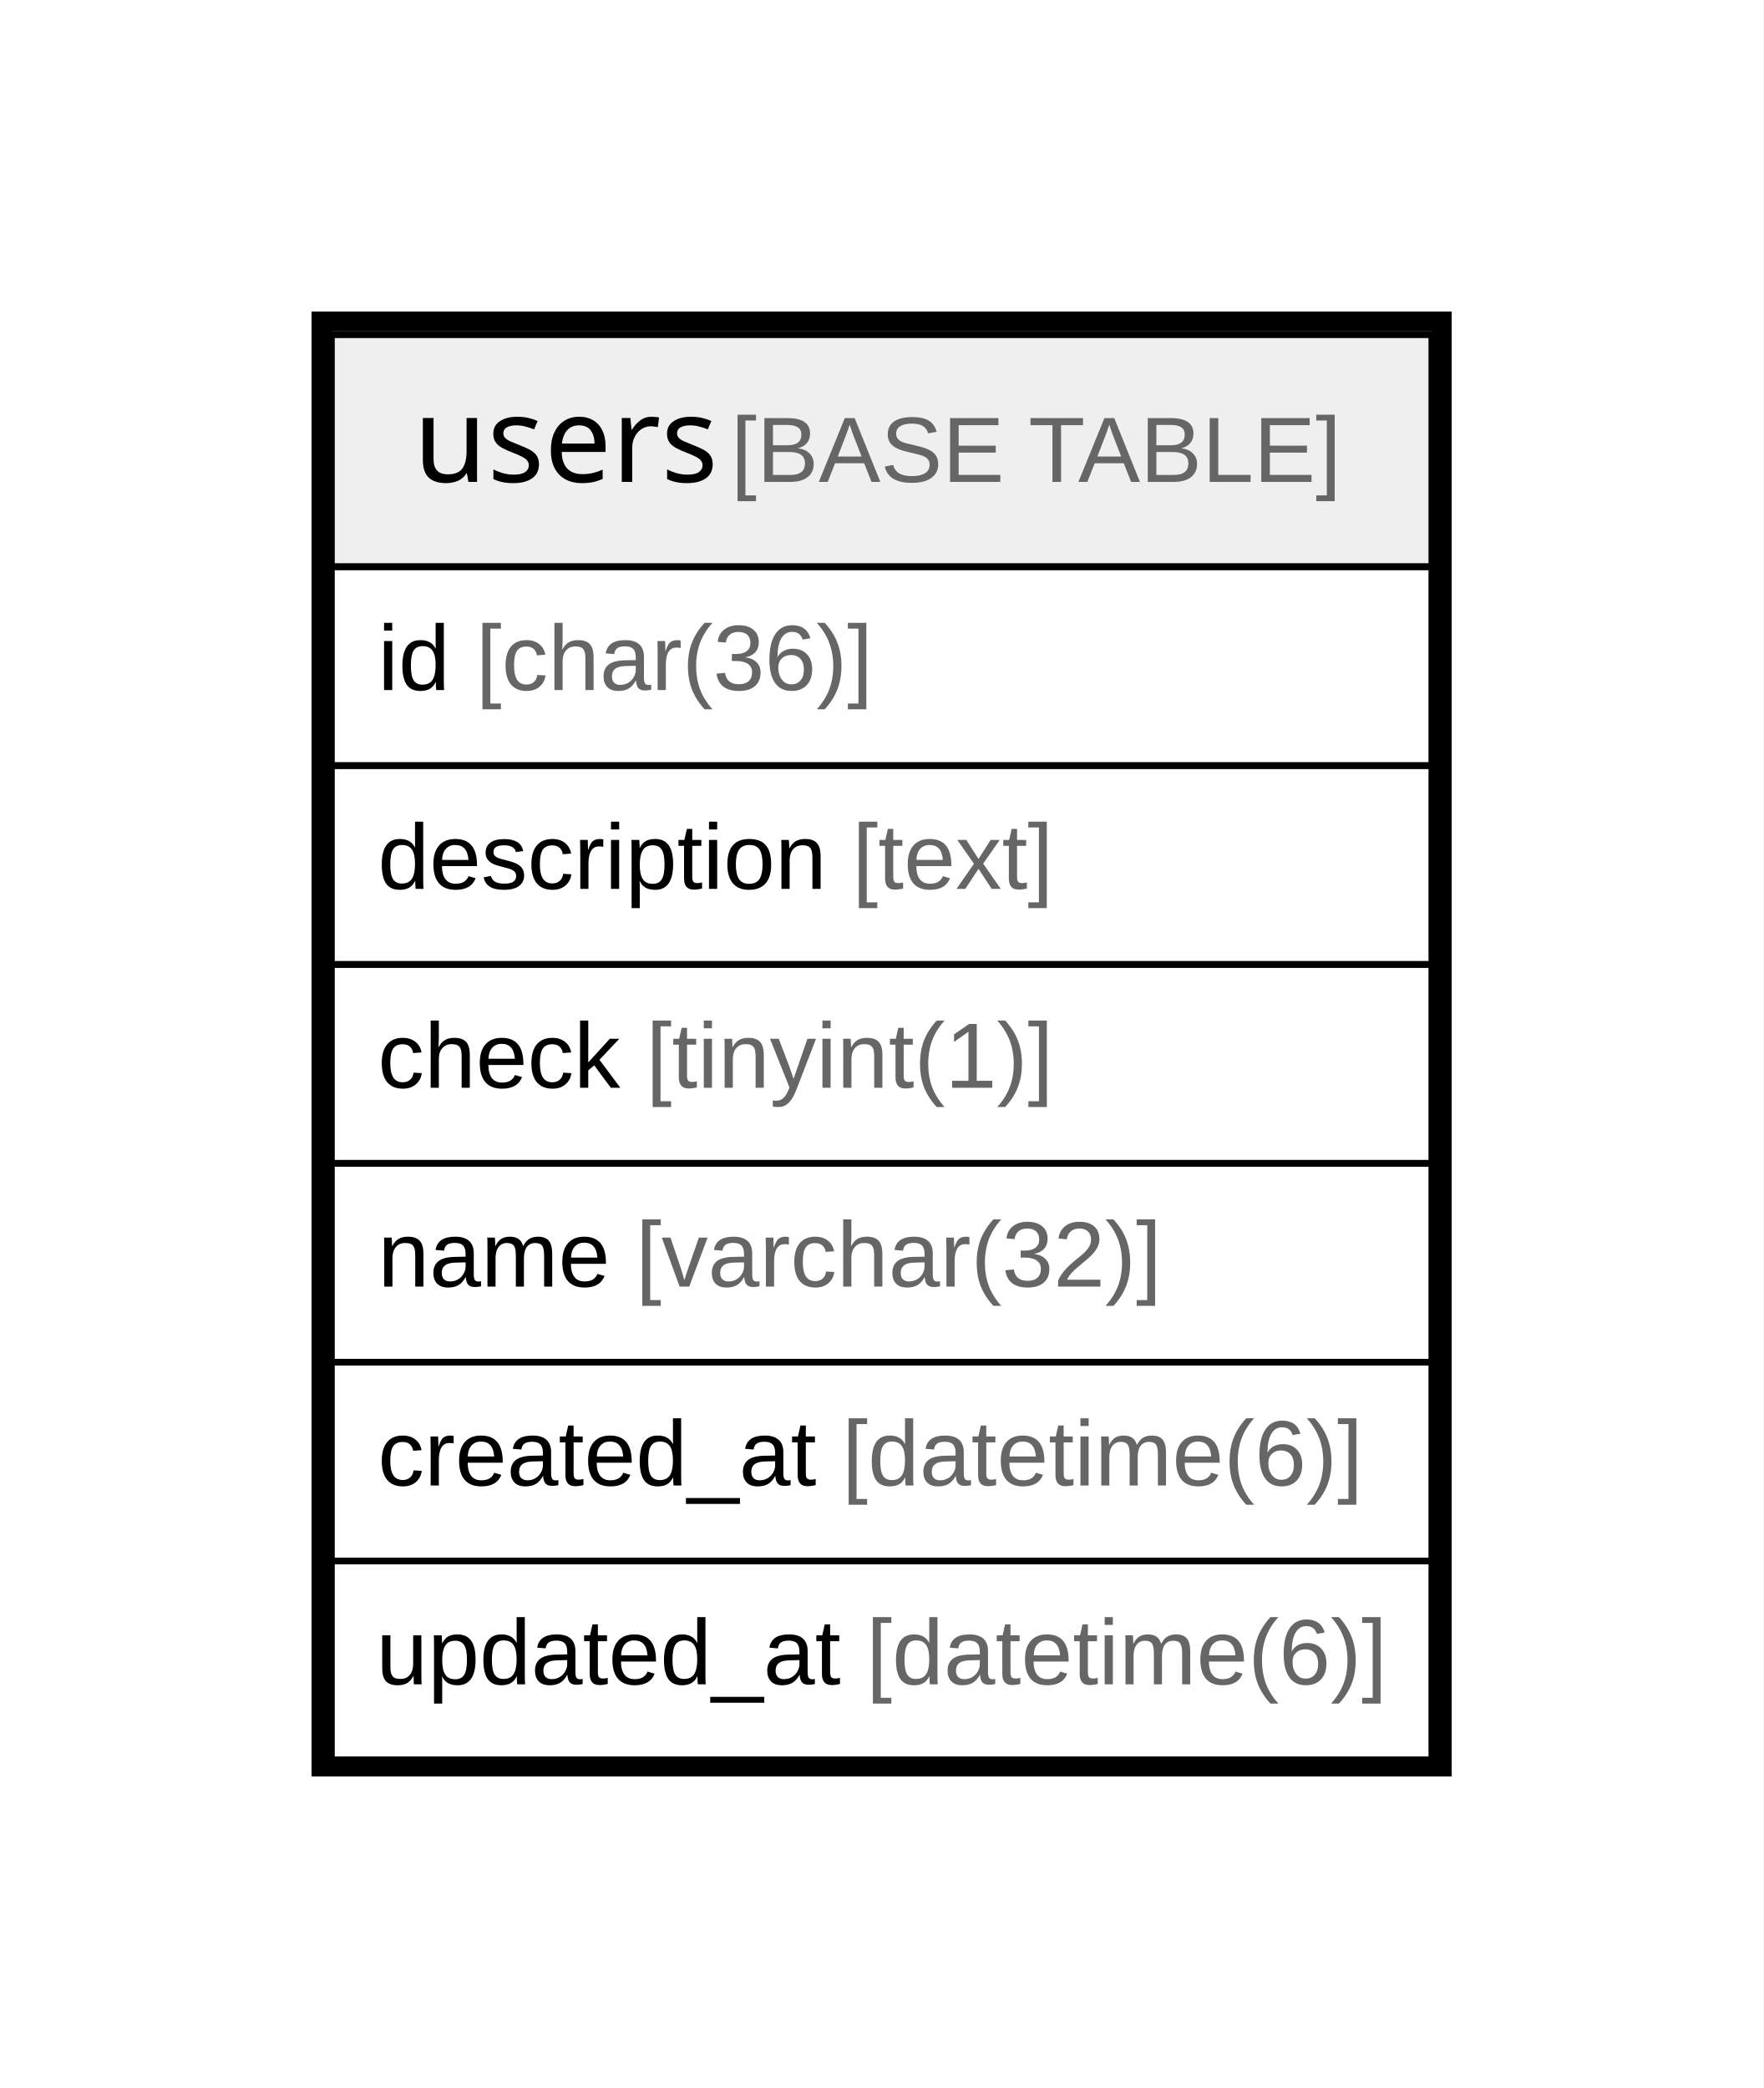
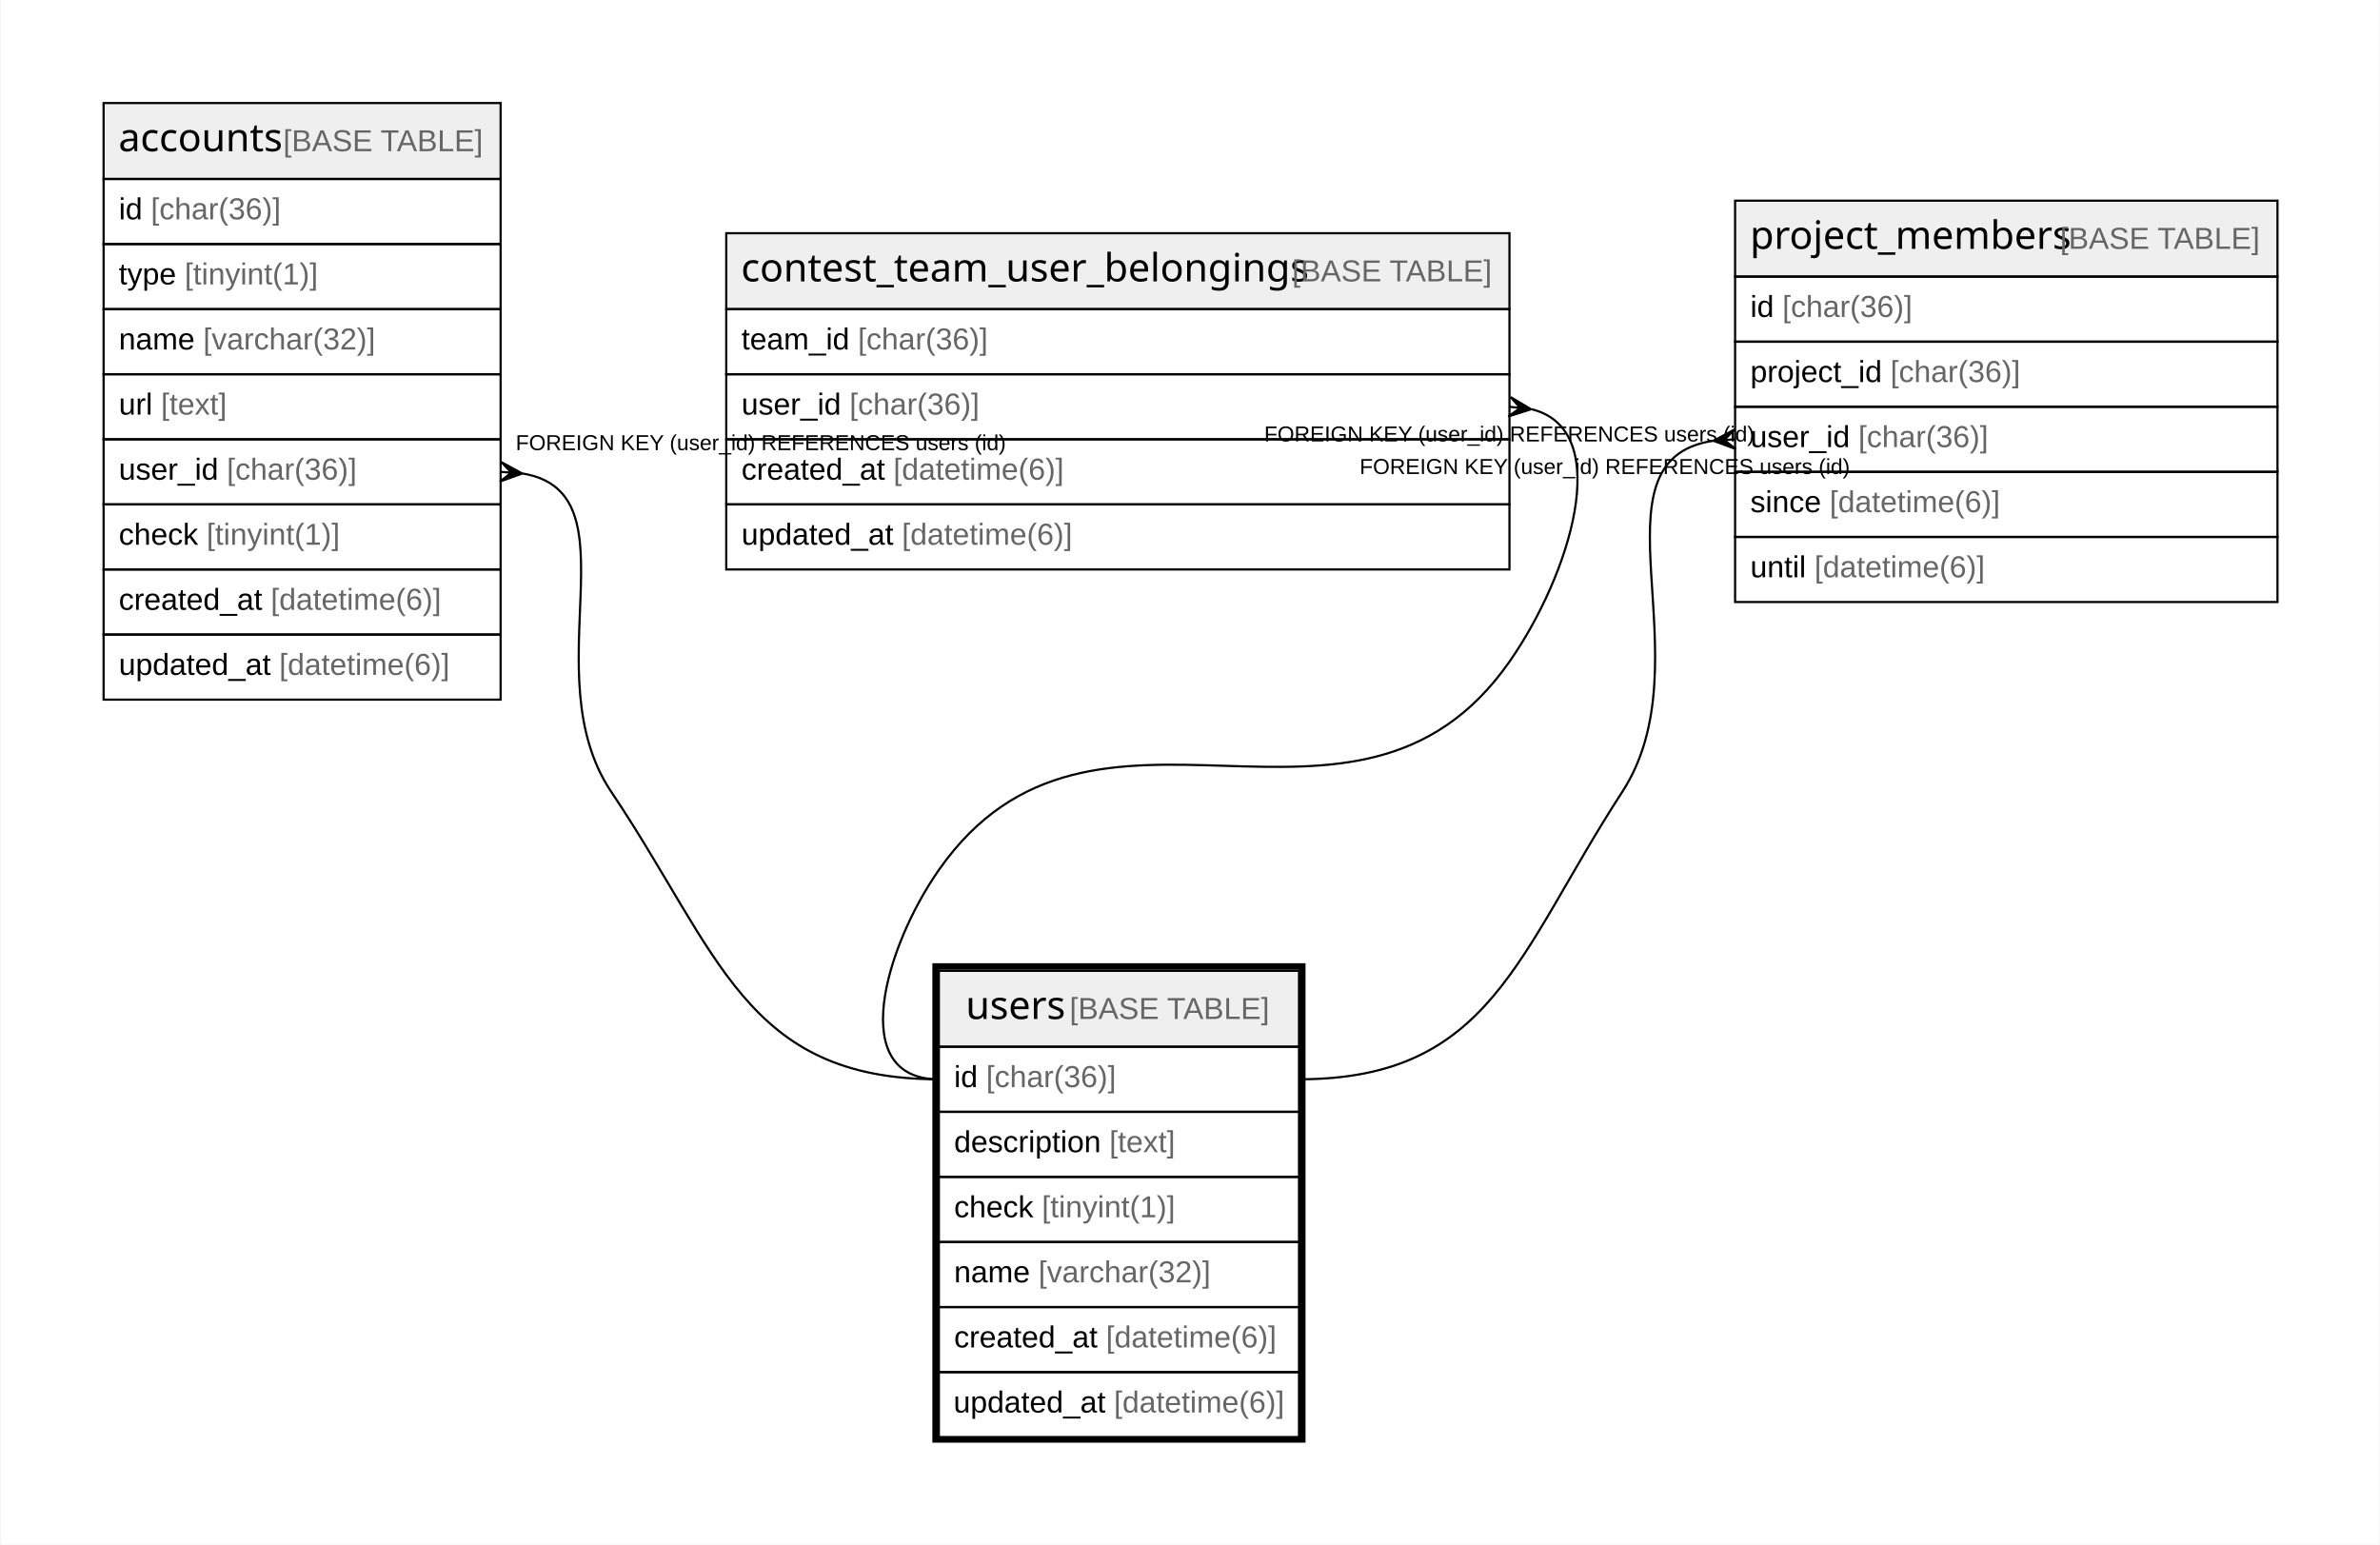
- <svg xmlns="http://www.w3.org/2000/svg" width="266pt" height="315pt" viewBox="0.00 0.00 266.00 315.00">
-   <g id="graph0" class="graph" transform="scale(1 1) rotate(0) translate(4 311)">
-     <polygon fill="#ffffff" stroke="transparent" points="-4,4 -4,-311 262,-311 262,4 -4,4" />
+ <svg xmlns="http://www.w3.org/2000/svg" width="1097pt" height="712pt" viewBox="0.00 0.00 1096.50 712.00">
+   <g id="graph0" class="graph" transform="scale(1 1) rotate(0) translate(4 708)">
+     <polygon fill="#ffffff" stroke="transparent" points="-4,4 -4,-708 1092.5,-708 1092.5,4 -4,4" />
    <g id="node1" class="node">
-       <polygon fill="#efefef" stroke="transparent" points="46,-225.5 46,-260.5 212,-260.5 212,-225.5 46,-225.5" />
-       <polygon fill="none" stroke="#000000" points="46,-225.5 46,-260.5 212,-260.5 212,-225.5 46,-225.5" />
-       <text text-anchor="start" x="58.371" y="-238.3" font-family="Arial Bold" font-size="18.00" fill="#000000">users</text>
-       <text text-anchor="start" x="102.375" y="-238.3" font-family="Arial" font-size="14.00" fill="#000000"> </text>
-       <text text-anchor="start" x="106.266" y="-238.3" font-family="Arial" font-size="14.00" fill="#666666">[BASE TABLE]</text>
-       <polygon fill="none" stroke="#000000" points="46,-195.5 46,-225.5 212,-225.5 212,-195.5 46,-195.5" />
-       <text text-anchor="start" x="53" y="-206.9" font-family="Arial" font-size="14.00" fill="#000000">id </text>
-       <text text-anchor="start" x="67.78" y="-206.9" font-family="Arial" font-size="14.00" fill="#666666">[char(36)]</text>
-       <polygon fill="none" stroke="#000000" points="46,-165.5 46,-195.5 212,-195.5 212,-165.5 46,-165.5" />
-       <text text-anchor="start" x="53" y="-176.9" font-family="Arial" font-size="14.00" fill="#000000">description </text>
-       <text text-anchor="start" x="124.568" y="-176.9" font-family="Arial" font-size="14.00" fill="#666666">[text]</text>
-       <polygon fill="none" stroke="#000000" points="46,-135.5 46,-165.5 212,-165.5 212,-135.5 46,-135.5" />
-       <text text-anchor="start" x="53" y="-146.9" font-family="Arial" font-size="14.00" fill="#000000">check </text>
-       <text text-anchor="start" x="93.456" y="-146.9" font-family="Arial" font-size="14.00" fill="#666666">[tinyint(1)]</text>
-       <polygon fill="none" stroke="#000000" points="46,-105.5 46,-135.5 212,-135.5 212,-105.5 46,-105.5" />
-       <text text-anchor="start" x="53" y="-116.9" font-family="Arial" font-size="14.00" fill="#000000">name </text>
-       <text text-anchor="start" x="91.899" y="-116.9" font-family="Arial" font-size="14.00" fill="#666666">[varchar(32)]</text>
-       <polygon fill="none" stroke="#000000" points="46,-75.5 46,-105.5 212,-105.5 212,-75.5 46,-75.5" />
-       <text text-anchor="start" x="53" y="-86.9" font-family="Arial" font-size="14.00" fill="#000000">created_at </text>
-       <text text-anchor="start" x="123.028" y="-86.9" font-family="Arial" font-size="14.00" fill="#666666">[datetime(6)]</text>
-       <polygon fill="none" stroke="#000000" points="46,-45.5 46,-75.5 212,-75.5 212,-45.5 46,-45.5" />
-       <text text-anchor="start" x="52.752" y="-56.9" font-family="Arial" font-size="14.00" fill="#000000">updated_at </text>
-       <text text-anchor="start" x="126.684" y="-56.9" font-family="Arial" font-size="14.00" fill="#666666">[datetime(6)]</text>
-       <polygon fill="none" stroke="#000000" stroke-width="3" points="44.5,-44.5 44.5,-262.5 213.5,-262.5 213.5,-44.5 44.5,-44.5" />
+       <polygon fill="#efefef" stroke="transparent" points="428.5,-225.5 428.5,-260.5 594.5,-260.5 594.5,-225.5 428.5,-225.5" />
+       <polygon fill="none" stroke="#000000" points="428.5,-225.5 428.5,-260.5 594.5,-260.5 594.5,-225.5 428.5,-225.5" />
+       <text text-anchor="start" x="440.871" y="-238.3" font-family="Arial Bold" font-size="18.00" fill="#000000">users</text>
+       <text text-anchor="start" x="484.875" y="-238.3" font-family="Arial" font-size="14.00" fill="#000000"> </text>
+       <text text-anchor="start" x="488.766" y="-238.3" font-family="Arial" font-size="14.00" fill="#666666">[BASE TABLE]</text>
+       <polygon fill="none" stroke="#000000" points="428.5,-195.5 428.5,-225.5 594.5,-225.5 594.5,-195.5 428.5,-195.5" />
+       <text text-anchor="start" x="435.5" y="-206.9" font-family="Arial" font-size="14.00" fill="#000000">id </text>
+       <text text-anchor="start" x="450.28" y="-206.9" font-family="Arial" font-size="14.00" fill="#666666">[char(36)]</text>
+       <polygon fill="none" stroke="#000000" points="428.5,-165.5 428.5,-195.5 594.5,-195.5 594.5,-165.5 428.5,-165.5" />
+       <text text-anchor="start" x="435.5" y="-176.9" font-family="Arial" font-size="14.00" fill="#000000">description </text>
+       <text text-anchor="start" x="507.068" y="-176.9" font-family="Arial" font-size="14.00" fill="#666666">[text]</text>
+       <polygon fill="none" stroke="#000000" points="428.5,-135.5 428.5,-165.5 594.5,-165.5 594.5,-135.5 428.5,-135.5" />
+       <text text-anchor="start" x="435.5" y="-146.9" font-family="Arial" font-size="14.00" fill="#000000">check </text>
+       <text text-anchor="start" x="475.956" y="-146.9" font-family="Arial" font-size="14.00" fill="#666666">[tinyint(1)]</text>
+       <polygon fill="none" stroke="#000000" points="428.5,-105.5 428.5,-135.5 594.5,-135.5 594.5,-105.5 428.5,-105.5" />
+       <text text-anchor="start" x="435.5" y="-116.9" font-family="Arial" font-size="14.00" fill="#000000">name </text>
+       <text text-anchor="start" x="474.399" y="-116.9" font-family="Arial" font-size="14.00" fill="#666666">[varchar(32)]</text>
+       <polygon fill="none" stroke="#000000" points="428.5,-75.5 428.5,-105.5 594.5,-105.5 594.5,-75.5 428.5,-75.5" />
+       <text text-anchor="start" x="435.5" y="-86.9" font-family="Arial" font-size="14.00" fill="#000000">created_at </text>
+       <text text-anchor="start" x="505.528" y="-86.9" font-family="Arial" font-size="14.00" fill="#666666">[datetime(6)]</text>
+       <polygon fill="none" stroke="#000000" points="428.5,-45.5 428.5,-75.5 594.5,-75.5 594.5,-45.5 428.5,-45.5" />
+       <text text-anchor="start" x="435.252" y="-56.9" font-family="Arial" font-size="14.00" fill="#000000">updated_at </text>
+       <text text-anchor="start" x="509.184" y="-56.9" font-family="Arial" font-size="14.00" fill="#666666">[datetime(6)]</text>
+       <polygon fill="none" stroke="#000000" stroke-width="3" points="427,-44.5 427,-262.5 596,-262.5 596,-44.5 427,-44.5" />
+     </g>
+     <g id="node2" class="node">
+       <polygon fill="#efefef" stroke="transparent" points="43.5,-625.5 43.5,-660.5 226.5,-660.5 226.5,-625.5 43.5,-625.5" />
+       <polygon fill="none" stroke="#000000" points="43.5,-625.5 43.5,-660.5 226.5,-660.5 226.5,-625.5 43.5,-625.5" />
+       <text text-anchor="start" x="50.36" y="-638.3" font-family="Arial Bold" font-size="18.00" fill="#000000">accounts</text>
+       <text text-anchor="start" x="122.387" y="-638.3" font-family="Arial" font-size="14.00" fill="#000000"> </text>
+       <text text-anchor="start" x="126.277" y="-638.3" font-family="Arial" font-size="14.00" fill="#666666">[BASE TABLE]</text>
+       <polygon fill="none" stroke="#000000" points="43.5,-595.5 43.5,-625.5 226.5,-625.5 226.5,-595.5 43.5,-595.5" />
+       <text text-anchor="start" x="50.5" y="-606.9" font-family="Arial" font-size="14.00" fill="#000000">id </text>
+       <text text-anchor="start" x="65.28" y="-606.9" font-family="Arial" font-size="14.00" fill="#666666">[char(36)]</text>
+       <polygon fill="none" stroke="#000000" points="43.5,-565.5 43.5,-595.5 226.5,-595.5 226.5,-565.5 43.5,-565.5" />
+       <text text-anchor="start" x="50.5" y="-576.9" font-family="Arial" font-size="14.00" fill="#000000">type </text>
+       <text text-anchor="start" x="80.846" y="-576.9" font-family="Arial" font-size="14.00" fill="#666666">[tinyint(1)]</text>
+       <polygon fill="none" stroke="#000000" points="43.5,-535.5 43.5,-565.5 226.5,-565.5 226.5,-535.5 43.5,-535.5" />
+       <text text-anchor="start" x="50.5" y="-546.9" font-family="Arial" font-size="14.00" fill="#000000">name </text>
+       <text text-anchor="start" x="89.399" y="-546.9" font-family="Arial" font-size="14.00" fill="#666666">[varchar(32)]</text>
+       <polygon fill="none" stroke="#000000" points="43.5,-505.5 43.5,-535.5 226.5,-535.5 226.5,-505.5 43.5,-505.5" />
+       <text text-anchor="start" x="50.5" y="-516.9" font-family="Arial" font-size="14.00" fill="#000000">url </text>
+       <text text-anchor="start" x="69.94" y="-516.9" font-family="Arial" font-size="14.00" fill="#666666">[text]</text>
+       <polygon fill="none" stroke="#000000" points="43.5,-475.5 43.5,-505.5 226.5,-505.5 226.5,-475.5 43.5,-475.5" />
+       <text text-anchor="start" x="50.5" y="-486.9" font-family="Arial" font-size="14.00" fill="#000000">user_id </text>
+       <text text-anchor="start" x="100.288" y="-486.9" font-family="Arial" font-size="14.00" fill="#666666">[char(36)]</text>
+       <polygon fill="none" stroke="#000000" points="43.5,-445.5 43.5,-475.5 226.5,-475.5 226.5,-445.5 43.5,-445.5" />
+       <text text-anchor="start" x="50.5" y="-456.9" font-family="Arial" font-size="14.00" fill="#000000">check </text>
+       <text text-anchor="start" x="90.956" y="-456.9" font-family="Arial" font-size="14.00" fill="#666666">[tinyint(1)]</text>
+       <polygon fill="none" stroke="#000000" points="43.5,-415.5 43.5,-445.5 226.5,-445.5 226.5,-415.5 43.5,-415.5" />
+       <text text-anchor="start" x="50.5" y="-426.9" font-family="Arial" font-size="14.00" fill="#000000">created_at </text>
+       <text text-anchor="start" x="120.528" y="-426.9" font-family="Arial" font-size="14.00" fill="#666666">[datetime(6)]</text>
+       <polygon fill="none" stroke="#000000" points="43.5,-385.5 43.5,-415.5 226.5,-415.5 226.5,-385.5 43.5,-385.5" />
+       <text text-anchor="start" x="50.5" y="-396.9" font-family="Arial" font-size="14.00" fill="#000000">updated_at </text>
+       <text text-anchor="start" x="124.433" y="-396.9" font-family="Arial" font-size="14.00" fill="#666666">[datetime(6)]</text>
+     </g>
+     <g id="edge1" class="edge">
+       <path fill="none" stroke="#000000" d="M236.782,-489.713C289.91,-480.761 240.925,-397.422 277.5,-343 327.303,-268.896 339.215,-210.5 428.5,-210.5" />
+       <polygon fill="#000000" stroke="#000000" points="236.471,-489.737 226.157,-486.013 231.485,-490.118 226.5,-490.5 226.5,-490.5 226.5,-490.5 231.485,-490.118 226.843,-494.987 236.471,-489.737 236.471,-489.737" />
+       <text text-anchor="start" x="233.445" y="-500.5" font-family="Arial" font-size="10.00" fill="#000000">FOREIGN KEY (user_id) REFERENCES users (id)</text>
+     </g>
+     <g id="node3" class="node">
+       <polygon fill="#efefef" stroke="transparent" points="330.5,-565.5 330.5,-600.5 691.5,-600.5 691.5,-565.5 330.5,-565.5" />
+       <polygon fill="none" stroke="#000000" points="330.5,-565.5 330.5,-600.5 691.5,-600.5 691.5,-565.5 330.5,-565.5" />
+       <text text-anchor="start" x="337.331" y="-578.3" font-family="Arial Bold" font-size="18.00" fill="#000000">contest_team_user_belongings</text>
+       <text text-anchor="start" x="587.415" y="-578.3" font-family="Arial" font-size="14.00" fill="#000000"> </text>
+       <text text-anchor="start" x="591.306" y="-578.3" font-family="Arial" font-size="14.00" fill="#666666">[BASE TABLE]</text>
+       <polygon fill="none" stroke="#000000" points="330.5,-535.5 330.5,-565.5 691.5,-565.5 691.5,-535.5 330.5,-535.5" />
+       <text text-anchor="start" x="337.5" y="-546.9" font-family="Arial" font-size="14.00" fill="#000000">team_id </text>
+       <text text-anchor="start" x="391.179" y="-546.9" font-family="Arial" font-size="14.00" fill="#666666">[char(36)]</text>
+       <polygon fill="none" stroke="#000000" points="330.5,-505.5 330.5,-535.5 691.5,-535.5 691.5,-505.5 330.5,-505.5" />
+       <text text-anchor="start" x="337.5" y="-516.9" font-family="Arial" font-size="14.00" fill="#000000">user_id </text>
+       <text text-anchor="start" x="387.288" y="-516.9" font-family="Arial" font-size="14.00" fill="#666666">[char(36)]</text>
+       <polygon fill="none" stroke="#000000" points="330.5,-475.5 330.5,-505.5 691.5,-505.5 691.5,-475.5 330.5,-475.5" />
+       <text text-anchor="start" x="337.5" y="-486.9" font-family="Arial" font-size="14.00" fill="#000000">created_at </text>
+       <text text-anchor="start" x="407.528" y="-486.9" font-family="Arial" font-size="14.00" fill="#666666">[datetime(6)]</text>
+       <polygon fill="none" stroke="#000000" points="330.5,-445.5 330.5,-475.5 691.5,-475.5 691.5,-445.5 330.5,-445.5" />
+       <text text-anchor="start" x="337.5" y="-456.9" font-family="Arial" font-size="14.00" fill="#000000">updated_at </text>
+       <text text-anchor="start" x="411.433" y="-456.9" font-family="Arial" font-size="14.00" fill="#666666">[datetime(6)]</text>
+     </g>
+     <g id="edge2" class="edge">
+       <path fill="none" stroke="#000000" d="M701.924,-519.309C740.372,-509.586 719.212,-442.616 691.5,-403 620.176,-301.038 499.824,-408.962 428.5,-307 403.916,-271.856 385.611,-210.5 428.5,-210.5" />
+       <polygon fill="#000000" stroke="#000000" points="701.435,-519.365 690.989,-516.029 696.468,-519.932 691.5,-520.5 691.5,-520.5 691.5,-520.5 696.468,-519.932 692.011,-524.971 701.435,-519.365 701.435,-519.365" />
+       <text text-anchor="start" x="578.445" y="-504.5" font-family="Arial" font-size="10.00" fill="#000000">FOREIGN KEY (user_id) REFERENCES users (id)</text>
+     </g>
+     <g id="node4" class="node">
+       <polygon fill="#efefef" stroke="transparent" points="795.5,-580.5 795.5,-615.5 1045.5,-615.5 1045.5,-580.5 795.5,-580.5" />
+       <polygon fill="none" stroke="#000000" points="795.5,-580.5 795.5,-615.5 1045.5,-615.5 1045.5,-580.5 795.5,-580.5" />
+       <text text-anchor="start" x="802.369" y="-593.3" font-family="Arial Bold" font-size="18.00" fill="#000000">project_members</text>
+       <text text-anchor="start" x="941.377" y="-593.3" font-family="Arial" font-size="14.00" fill="#000000"> </text>
+       <text text-anchor="start" x="945.268" y="-593.3" font-family="Arial" font-size="14.00" fill="#666666">[BASE TABLE]</text>
+       <polygon fill="none" stroke="#000000" points="795.5,-550.5 795.5,-580.5 1045.5,-580.5 1045.5,-550.5 795.5,-550.5" />
+       <text text-anchor="start" x="802.5" y="-561.9" font-family="Arial" font-size="14.00" fill="#000000">id </text>
+       <text text-anchor="start" x="817.28" y="-561.9" font-family="Arial" font-size="14.00" fill="#666666">[char(36)]</text>
+       <polygon fill="none" stroke="#000000" points="795.5,-520.5 795.5,-550.5 1045.5,-550.5 1045.5,-520.5 795.5,-520.5" />
+       <text text-anchor="start" x="802.5" y="-531.9" font-family="Arial" font-size="14.00" fill="#000000">project_id </text>
+       <text text-anchor="start" x="867.068" y="-531.9" font-family="Arial" font-size="14.00" fill="#666666">[char(36)]</text>
+       <polygon fill="none" stroke="#000000" points="795.5,-490.5 795.5,-520.5 1045.5,-520.5 1045.5,-490.5 795.5,-490.5" />
+       <text text-anchor="start" x="802.5" y="-501.9" font-family="Arial" font-size="14.00" fill="#000000">user_id </text>
+       <text text-anchor="start" x="852.288" y="-501.9" font-family="Arial" font-size="14.00" fill="#666666">[char(36)]</text>
+       <polygon fill="none" stroke="#000000" points="795.5,-460.5 795.5,-490.5 1045.5,-490.5 1045.5,-460.5 795.5,-460.5" />
+       <text text-anchor="start" x="802.5" y="-471.9" font-family="Arial" font-size="14.00" fill="#000000">since </text>
+       <text text-anchor="start" x="839.062" y="-471.9" font-family="Arial" font-size="14.00" fill="#666666">[datetime(6)]</text>
+       <polygon fill="none" stroke="#000000" points="795.5,-430.5 795.5,-460.5 1045.5,-460.5 1045.5,-430.5 795.5,-430.5" />
+       <text text-anchor="start" x="802.5" y="-441.9" font-family="Arial" font-size="14.00" fill="#000000">until </text>
+       <text text-anchor="start" x="832.06" y="-441.9" font-family="Arial" font-size="14.00" fill="#666666">[datetime(6)]</text>
+     </g>
+     <g id="edge3" class="edge">
+       <path fill="none" stroke="#000000" d="M785.372,-504.808C725.782,-495.922 782.836,-403.457 743.5,-343 695.17,-268.72 683.119,-210.5 594.5,-210.5" />
+       <polygon fill="#000000" stroke="#000000" points="785.523,-504.818 795.193,-509.99 790.512,-505.159 795.5,-505.5 795.5,-505.5 795.5,-505.5 790.512,-505.159 795.807,-501.01 785.523,-504.818 785.523,-504.818" />
+       <text text-anchor="start" x="622.445" y="-489.5" font-family="Arial" font-size="10.00" fill="#000000">FOREIGN KEY (user_id) REFERENCES users (id)</text>
    </g>
  </g>
</svg>
